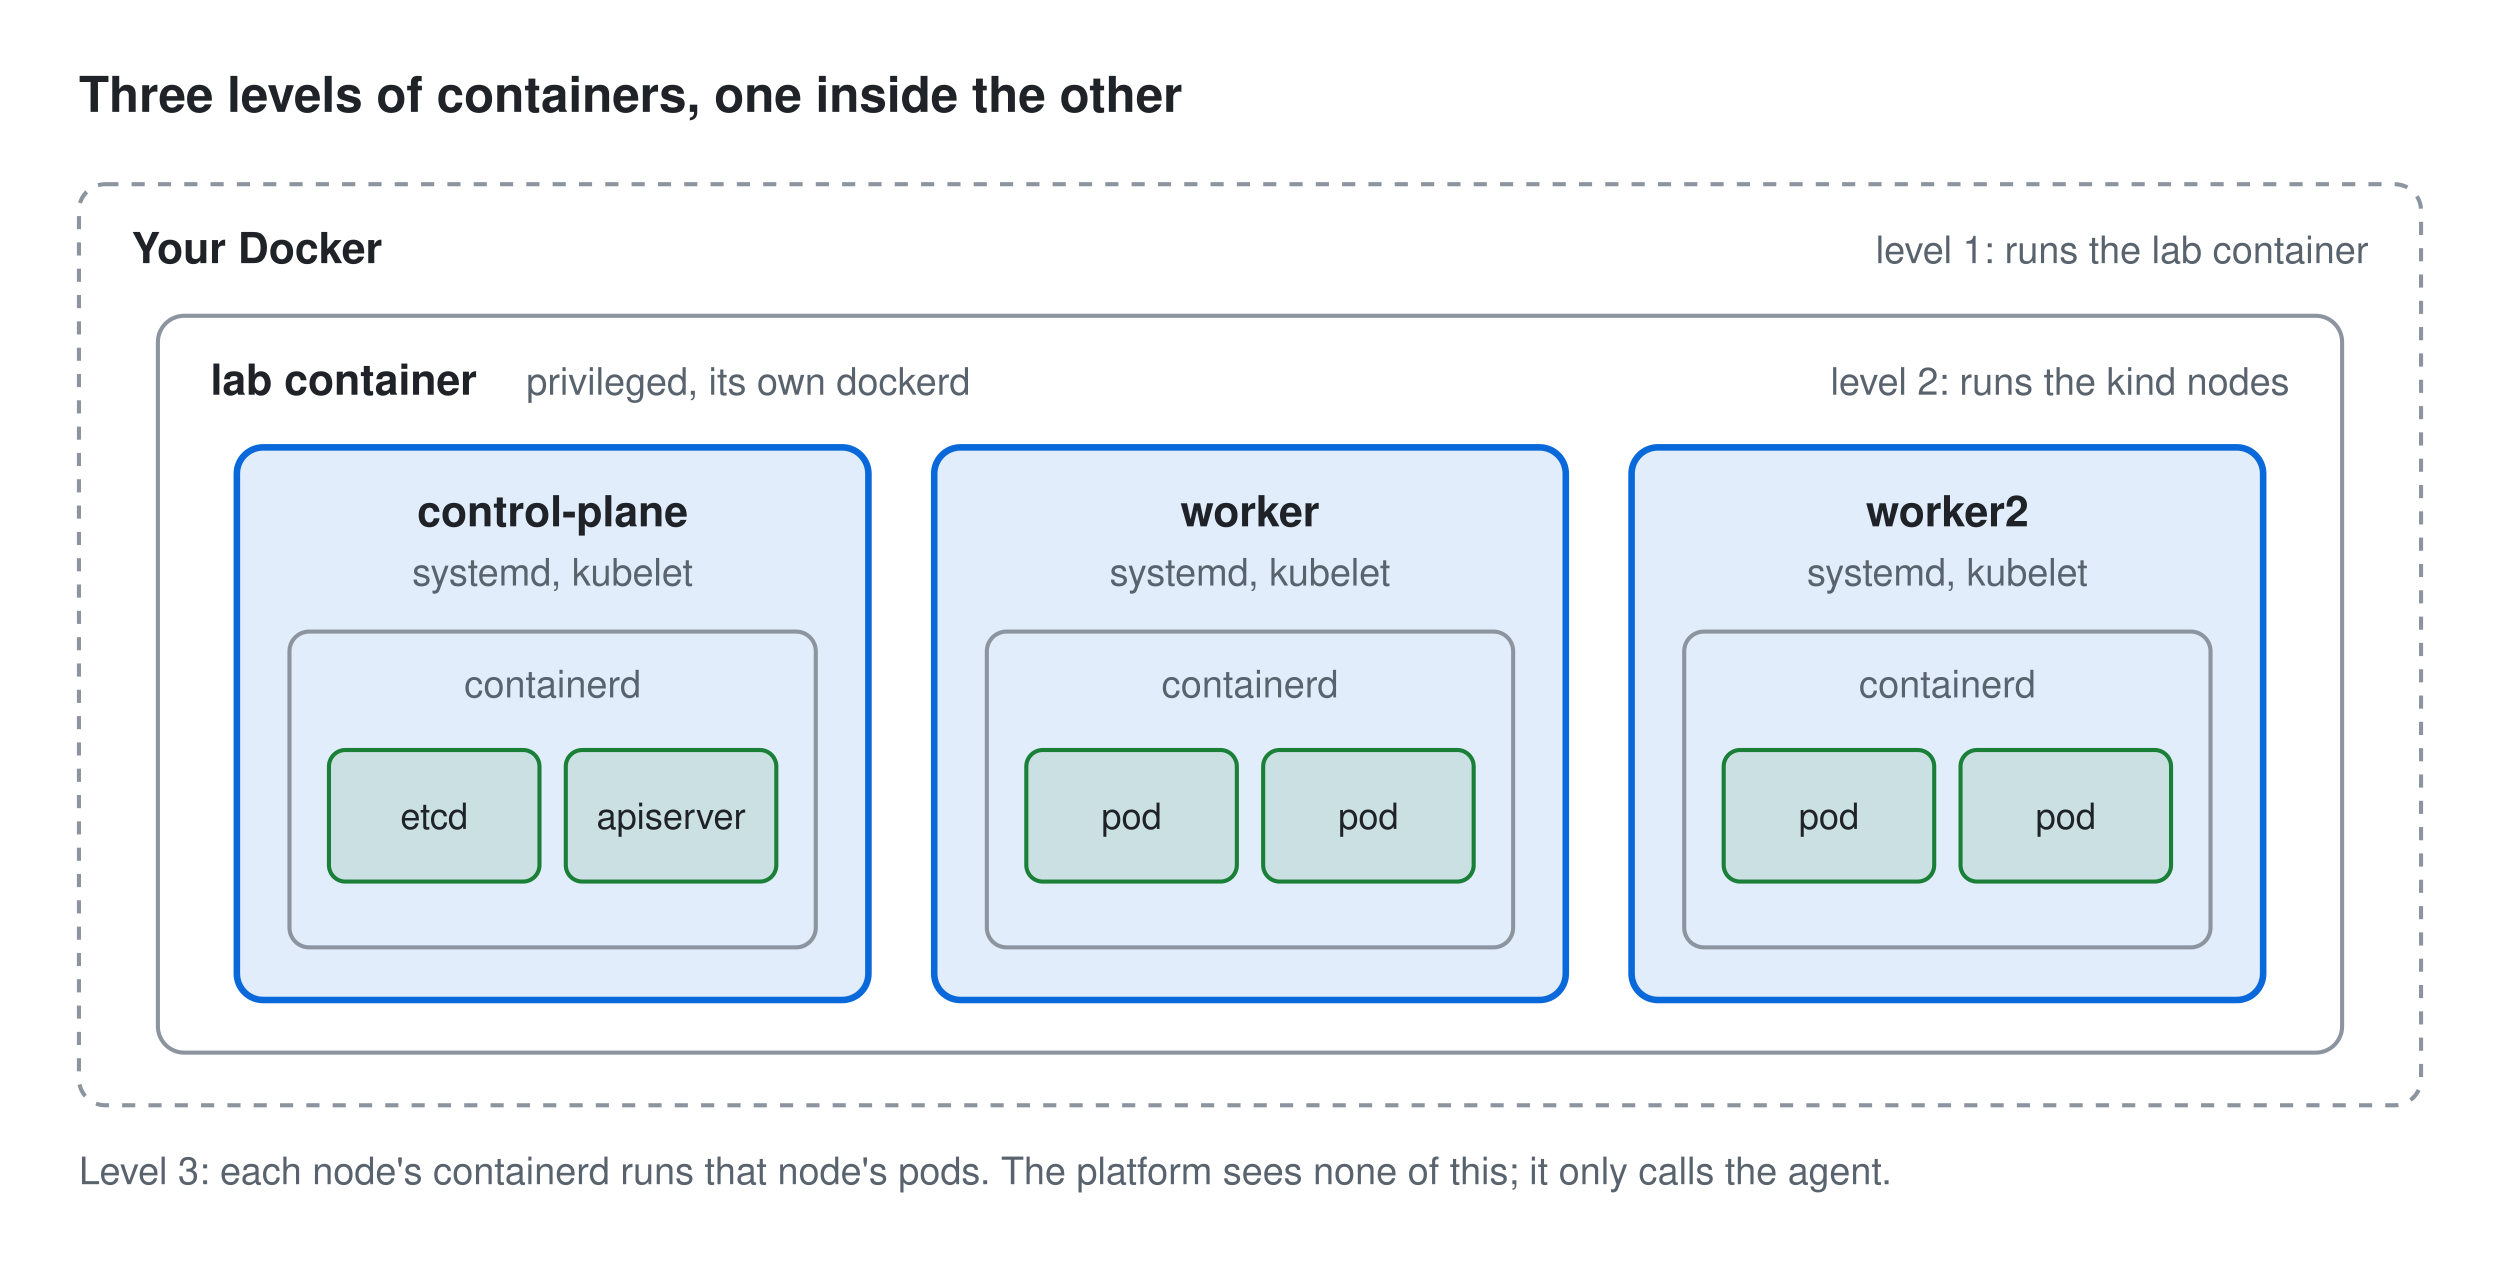
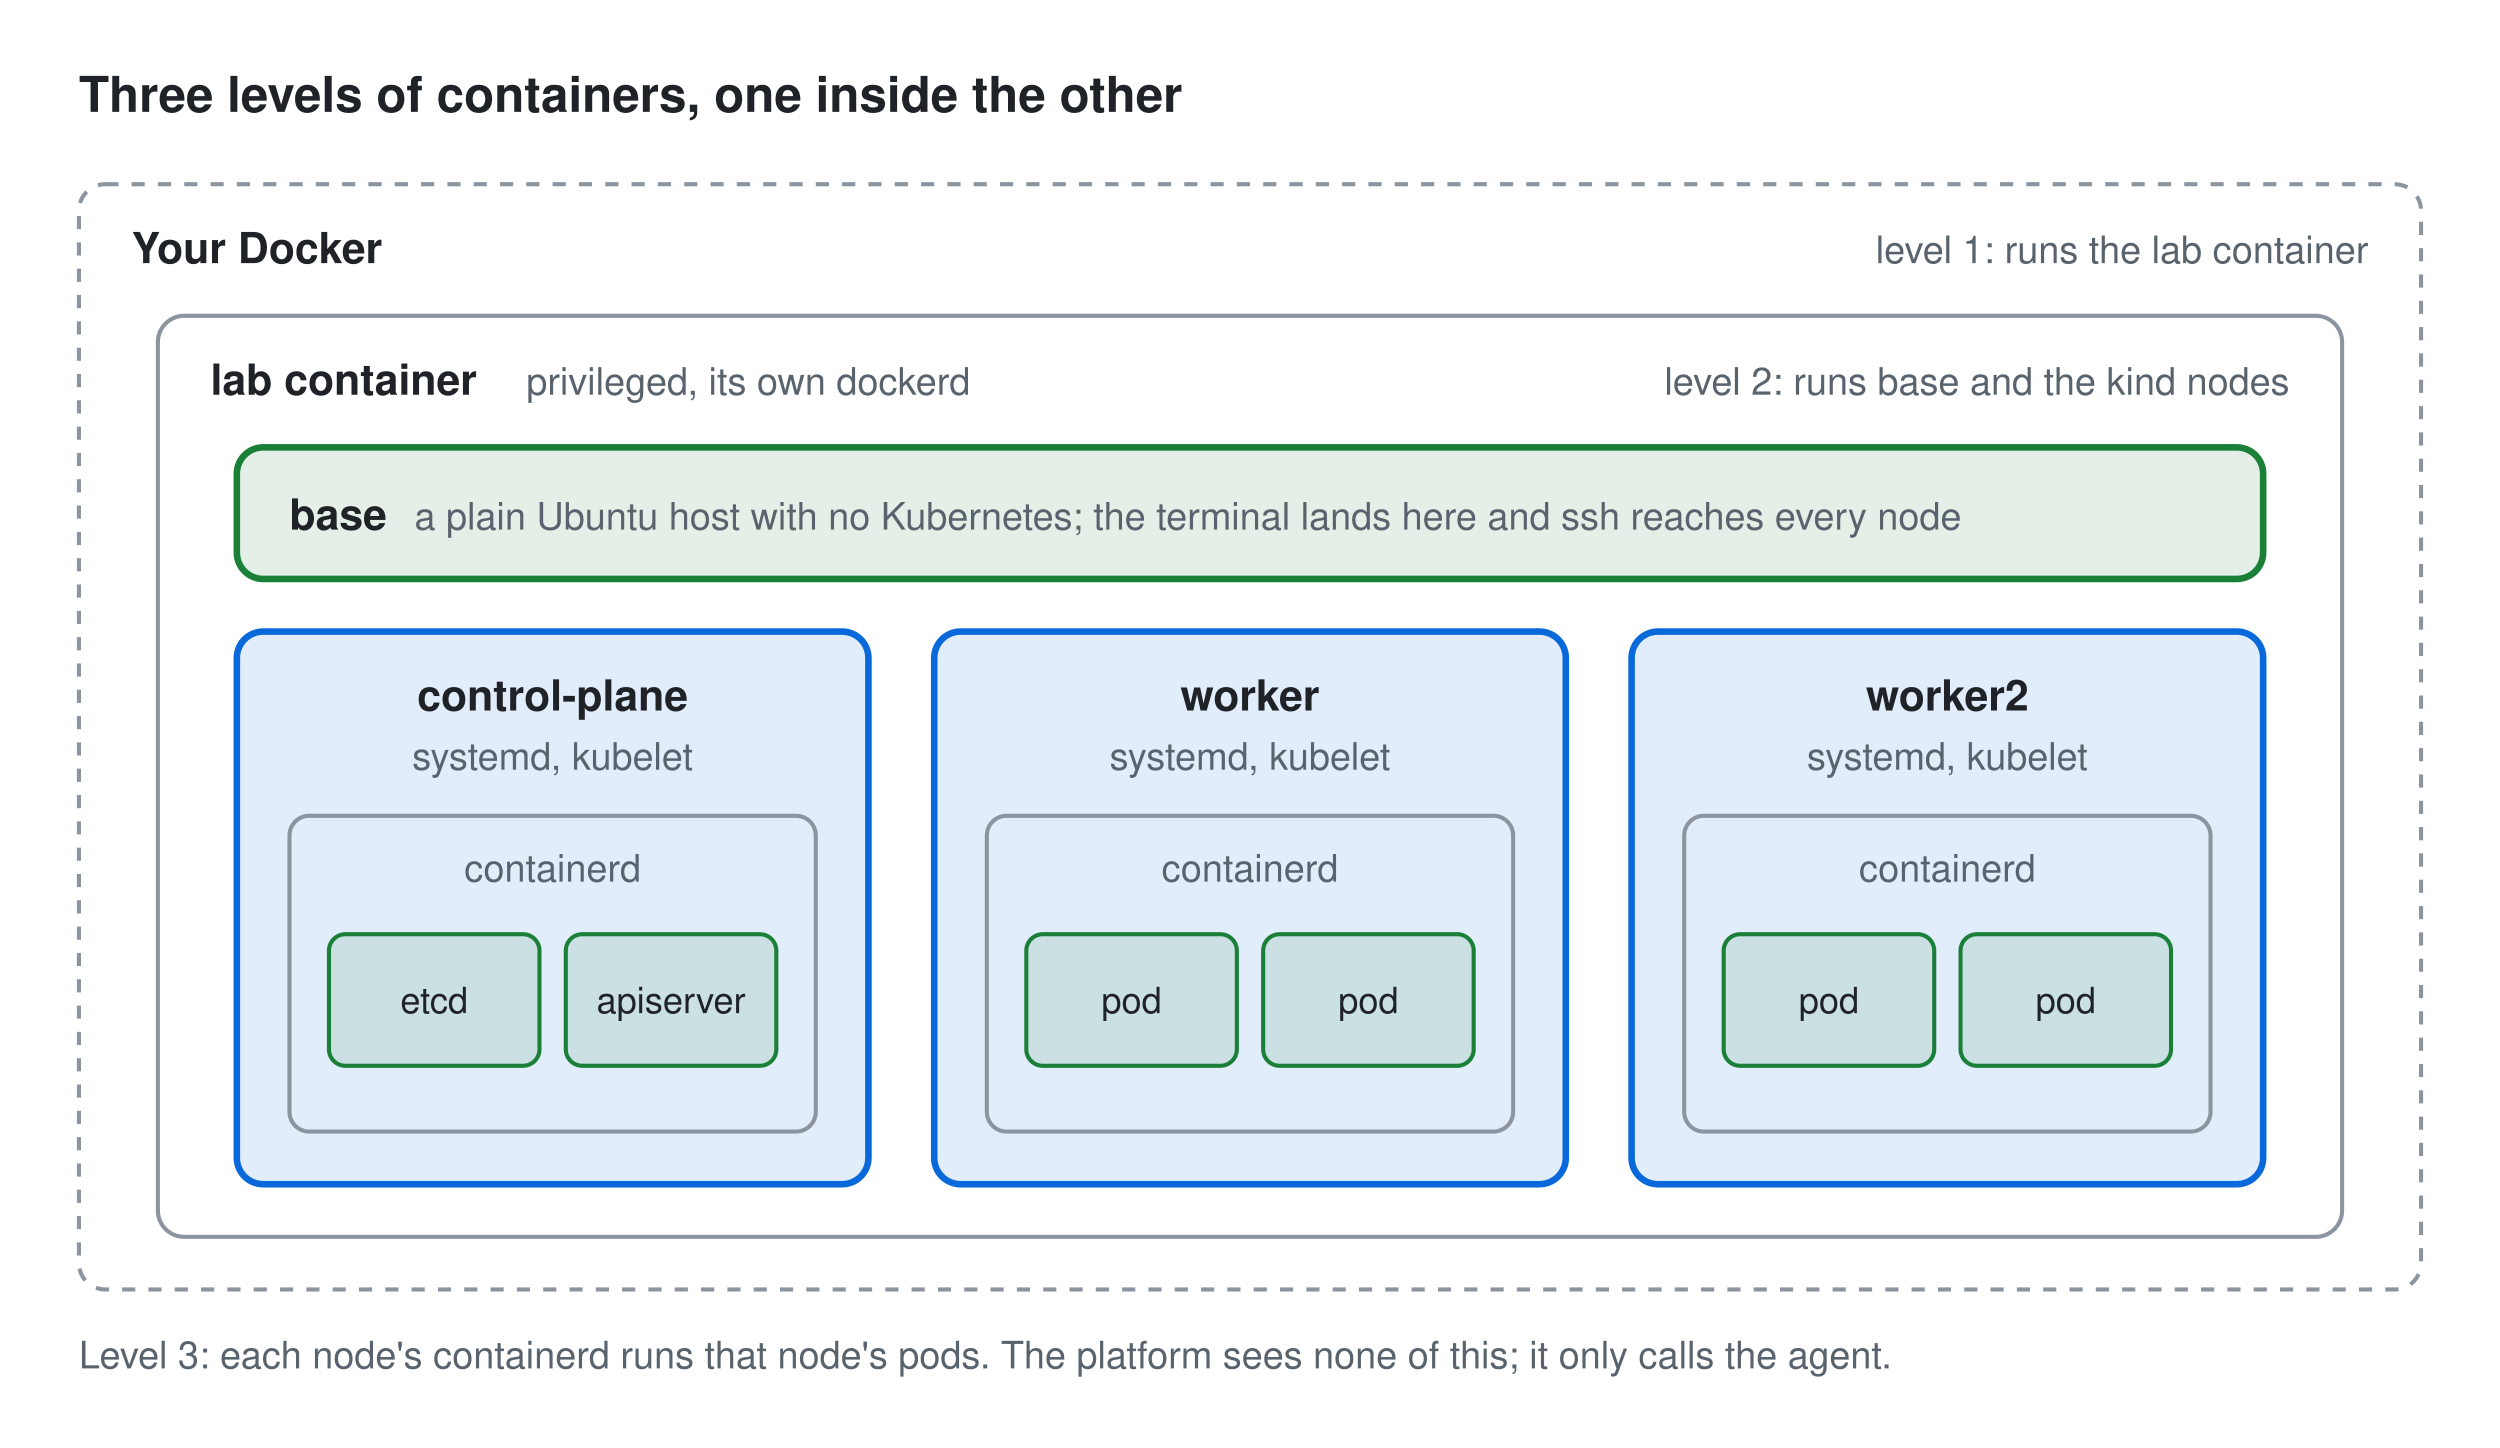
- <svg xmlns="http://www.w3.org/2000/svg" viewBox="0 0 760 384" role="img" aria-label="Your Docker runs the lab container, the lab container's dockerd runs the kind nodes, and each node's containerd runs its pods" font-family="-apple-system, BlinkMacSystemFont, 'Segoe UI', Helvetica, Arial, sans-serif" font-size="13">
+ <svg xmlns="http://www.w3.org/2000/svg" viewBox="0 0 760 440" role="img" aria-label="Your Docker runs the lab container, the lab container's dockerd runs the base host and the kind nodes, and each node's containerd runs its pods" font-family="-apple-system, BlinkMacSystemFont, 'Segoe UI', Helvetica, Arial, sans-serif" font-size="13">
  <style>
    .ink { fill: #1f2328; }
    .quiet { fill: #59636e; font-size: 11.5px; }
    .edge { fill: none; stroke: #8c959f; stroke-width: 1.25; }
    .node { fill: #0969da; fill-opacity: 0.12; stroke: #0969da; stroke-width: 2; }
+     .base { fill: #1a7f37; fill-opacity: 0.12; stroke: #1a7f37; stroke-width: 2; }
    .pod { fill: #1a7f37; fill-opacity: 0.12; stroke: #1a7f37; stroke-width: 1.25; }
    .b { font-weight: 600; }
    @media (prefers-color-scheme: dark) {
      .ink { fill: #e6edf3; }
      .quiet { fill: #9198a1; }
      .edge { stroke: #6e7681; }
      .node { fill: #4493f8; stroke: #4493f8; }
+       .base { fill: #3fb950; stroke: #3fb950; }
      .pod { fill: #3fb950; stroke: #3fb950; }
    }
  </style>
  <text class="ink b" x="24" y="34" font-size="15">Three levels of containers, one inside the other</text>
-   <rect class="edge" x="24" y="56" width="712" height="280" rx="8" stroke-dasharray="4 4" />
+   <rect class="edge" x="24" y="56" width="712" height="336" rx="8" stroke-dasharray="4 4" />
  <text class="ink b" x="40" y="80">Your Docker</text>
  <text class="quiet" x="720" y="80" text-anchor="end">level 1: runs the lab container</text>
-   <rect class="edge" x="48" y="96" width="664" height="224" rx="8" />
+   <rect class="edge" x="48" y="96" width="664" height="280" rx="8" />
  <text class="ink b" x="64" y="120">lab container</text>
  <text class="quiet" x="160" y="120">privileged, its own dockerd</text>
-   <text class="quiet" x="696" y="120" text-anchor="end">level 2: runs the kind nodes</text>
-   <rect class="node" x="72" y="136" width="192" height="168" rx="8" />
-   <text class="ink b" x="168" y="160" text-anchor="middle">control-plane</text>
-   <text class="quiet" x="168" y="178" text-anchor="middle">systemd, kubelet</text>
-   <rect class="edge" x="88" y="192" width="160" height="96" rx="6" />
-   <text class="quiet" x="168" y="212" text-anchor="middle">containerd</text>
-   <rect class="pod" x="100" y="228" width="64" height="40" rx="5" />
-   <rect class="pod" x="172" y="228" width="64" height="40" rx="5" />
-   <text class="ink" x="132" y="252" text-anchor="middle" font-size="11">etcd</text>
-   <text class="ink" x="204" y="252" text-anchor="middle" font-size="11">apiserver</text>
-   <rect class="node" x="284" y="136" width="192" height="168" rx="8" />
-   <text class="ink b" x="380" y="160" text-anchor="middle">worker</text>
-   <text class="quiet" x="380" y="178" text-anchor="middle">systemd, kubelet</text>
-   <rect class="edge" x="300" y="192" width="160" height="96" rx="6" />
-   <text class="quiet" x="380" y="212" text-anchor="middle">containerd</text>
-   <rect class="pod" x="312" y="228" width="64" height="40" rx="5" />
-   <rect class="pod" x="384" y="228" width="64" height="40" rx="5" />
-   <text class="ink" x="344" y="252" text-anchor="middle" font-size="11">pod</text>
-   <text class="ink" x="416" y="252" text-anchor="middle" font-size="11">pod</text>
-   <rect class="node" x="496" y="136" width="192" height="168" rx="8" />
-   <text class="ink b" x="592" y="160" text-anchor="middle">worker2</text>
-   <text class="quiet" x="592" y="178" text-anchor="middle">systemd, kubelet</text>
-   <rect class="edge" x="512" y="192" width="160" height="96" rx="6" />
-   <text class="quiet" x="592" y="212" text-anchor="middle">containerd</text>
-   <rect class="pod" x="524" y="228" width="64" height="40" rx="5" />
-   <rect class="pod" x="596" y="228" width="64" height="40" rx="5" />
-   <text class="ink" x="556" y="252" text-anchor="middle" font-size="11">pod</text>
-   <text class="ink" x="628" y="252" text-anchor="middle" font-size="11">pod</text>
-   <text class="quiet" x="24" y="360">Level 3: each node's containerd runs that node's pods. The platform sees none of this; it only calls the agent.</text>
+   <text class="quiet" x="696" y="120" text-anchor="end">level 2: runs base and the kind nodes</text>
+   <rect class="base" x="72" y="136" width="616" height="40" rx="8" />
+   <text class="ink b" x="88" y="161">base</text>
+   <text class="quiet" x="126" y="161">a plain Ubuntu host with no Kubernetes; the terminal lands here and ssh reaches every node</text>
+   <rect class="node" x="72" y="192" width="192" height="168" rx="8" />
+   <text class="ink b" x="168" y="216" text-anchor="middle">control-plane</text>
+   <text class="quiet" x="168" y="234" text-anchor="middle">systemd, kubelet</text>
+   <rect class="edge" x="88" y="248" width="160" height="96" rx="6" />
+   <text class="quiet" x="168" y="268" text-anchor="middle">containerd</text>
+   <rect class="pod" x="100" y="284" width="64" height="40" rx="5" />
+   <rect class="pod" x="172" y="284" width="64" height="40" rx="5" />
+   <text class="ink" x="132" y="308" text-anchor="middle" font-size="11">etcd</text>
+   <text class="ink" x="204" y="308" text-anchor="middle" font-size="11">apiserver</text>
+   <rect class="node" x="284" y="192" width="192" height="168" rx="8" />
+   <text class="ink b" x="380" y="216" text-anchor="middle">worker</text>
+   <text class="quiet" x="380" y="234" text-anchor="middle">systemd, kubelet</text>
+   <rect class="edge" x="300" y="248" width="160" height="96" rx="6" />
+   <text class="quiet" x="380" y="268" text-anchor="middle">containerd</text>
+   <rect class="pod" x="312" y="284" width="64" height="40" rx="5" />
+   <rect class="pod" x="384" y="284" width="64" height="40" rx="5" />
+   <text class="ink" x="344" y="308" text-anchor="middle" font-size="11">pod</text>
+   <text class="ink" x="416" y="308" text-anchor="middle" font-size="11">pod</text>
+   <rect class="node" x="496" y="192" width="192" height="168" rx="8" />
+   <text class="ink b" x="592" y="216" text-anchor="middle">worker2</text>
+   <text class="quiet" x="592" y="234" text-anchor="middle">systemd, kubelet</text>
+   <rect class="edge" x="512" y="248" width="160" height="96" rx="6" />
+   <text class="quiet" x="592" y="268" text-anchor="middle">containerd</text>
+   <rect class="pod" x="524" y="284" width="64" height="40" rx="5" />
+   <rect class="pod" x="596" y="284" width="64" height="40" rx="5" />
+   <text class="ink" x="556" y="308" text-anchor="middle" font-size="11">pod</text>
+   <text class="ink" x="628" y="308" text-anchor="middle" font-size="11">pod</text>
+   <text class="quiet" x="24" y="416">Level 3: each node's containerd runs that node's pods. The platform sees none of this; it only calls the agent.</text>
</svg>
